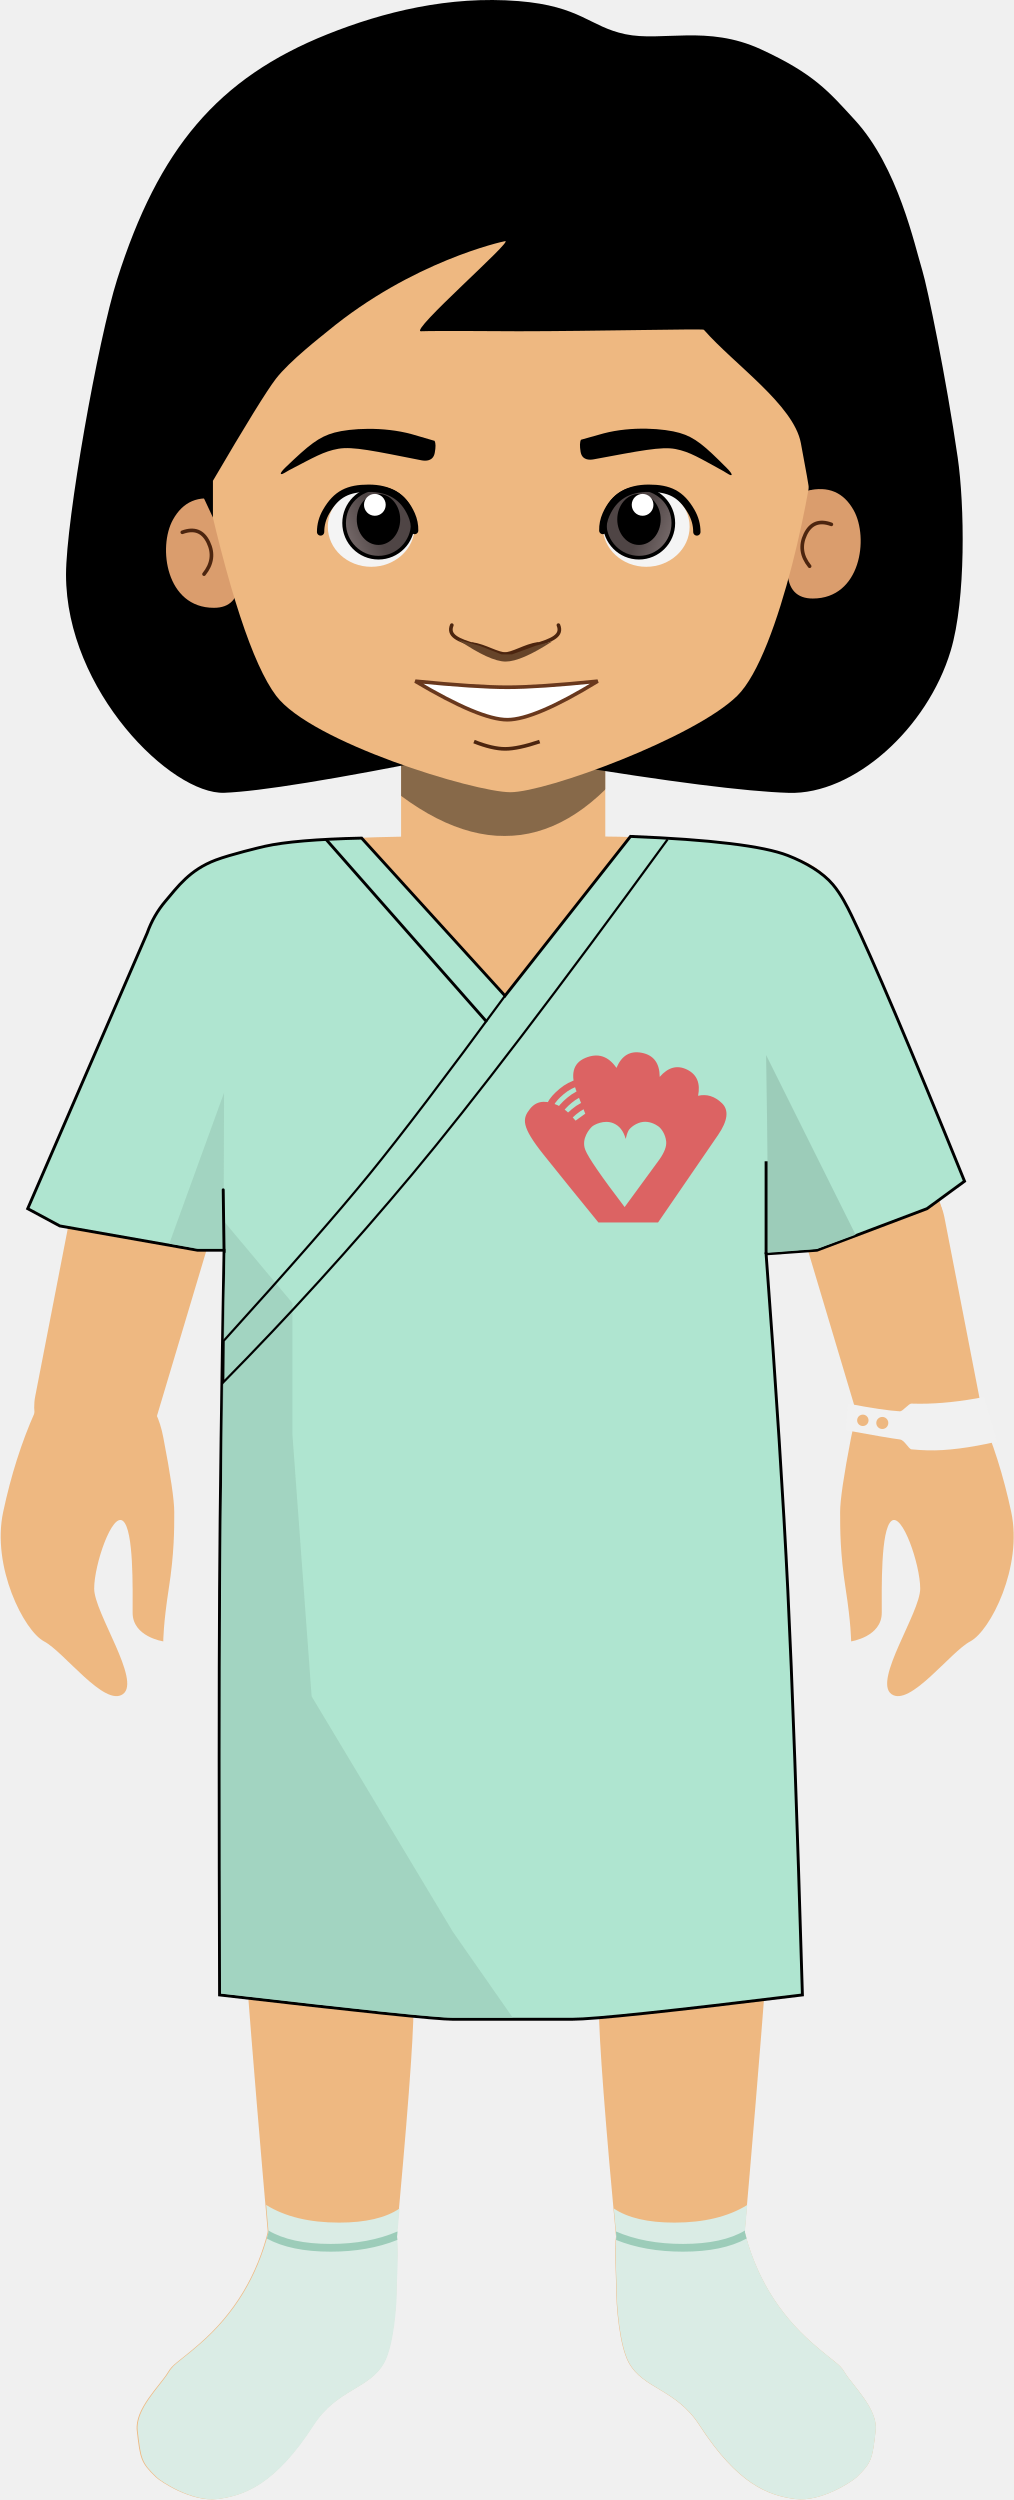
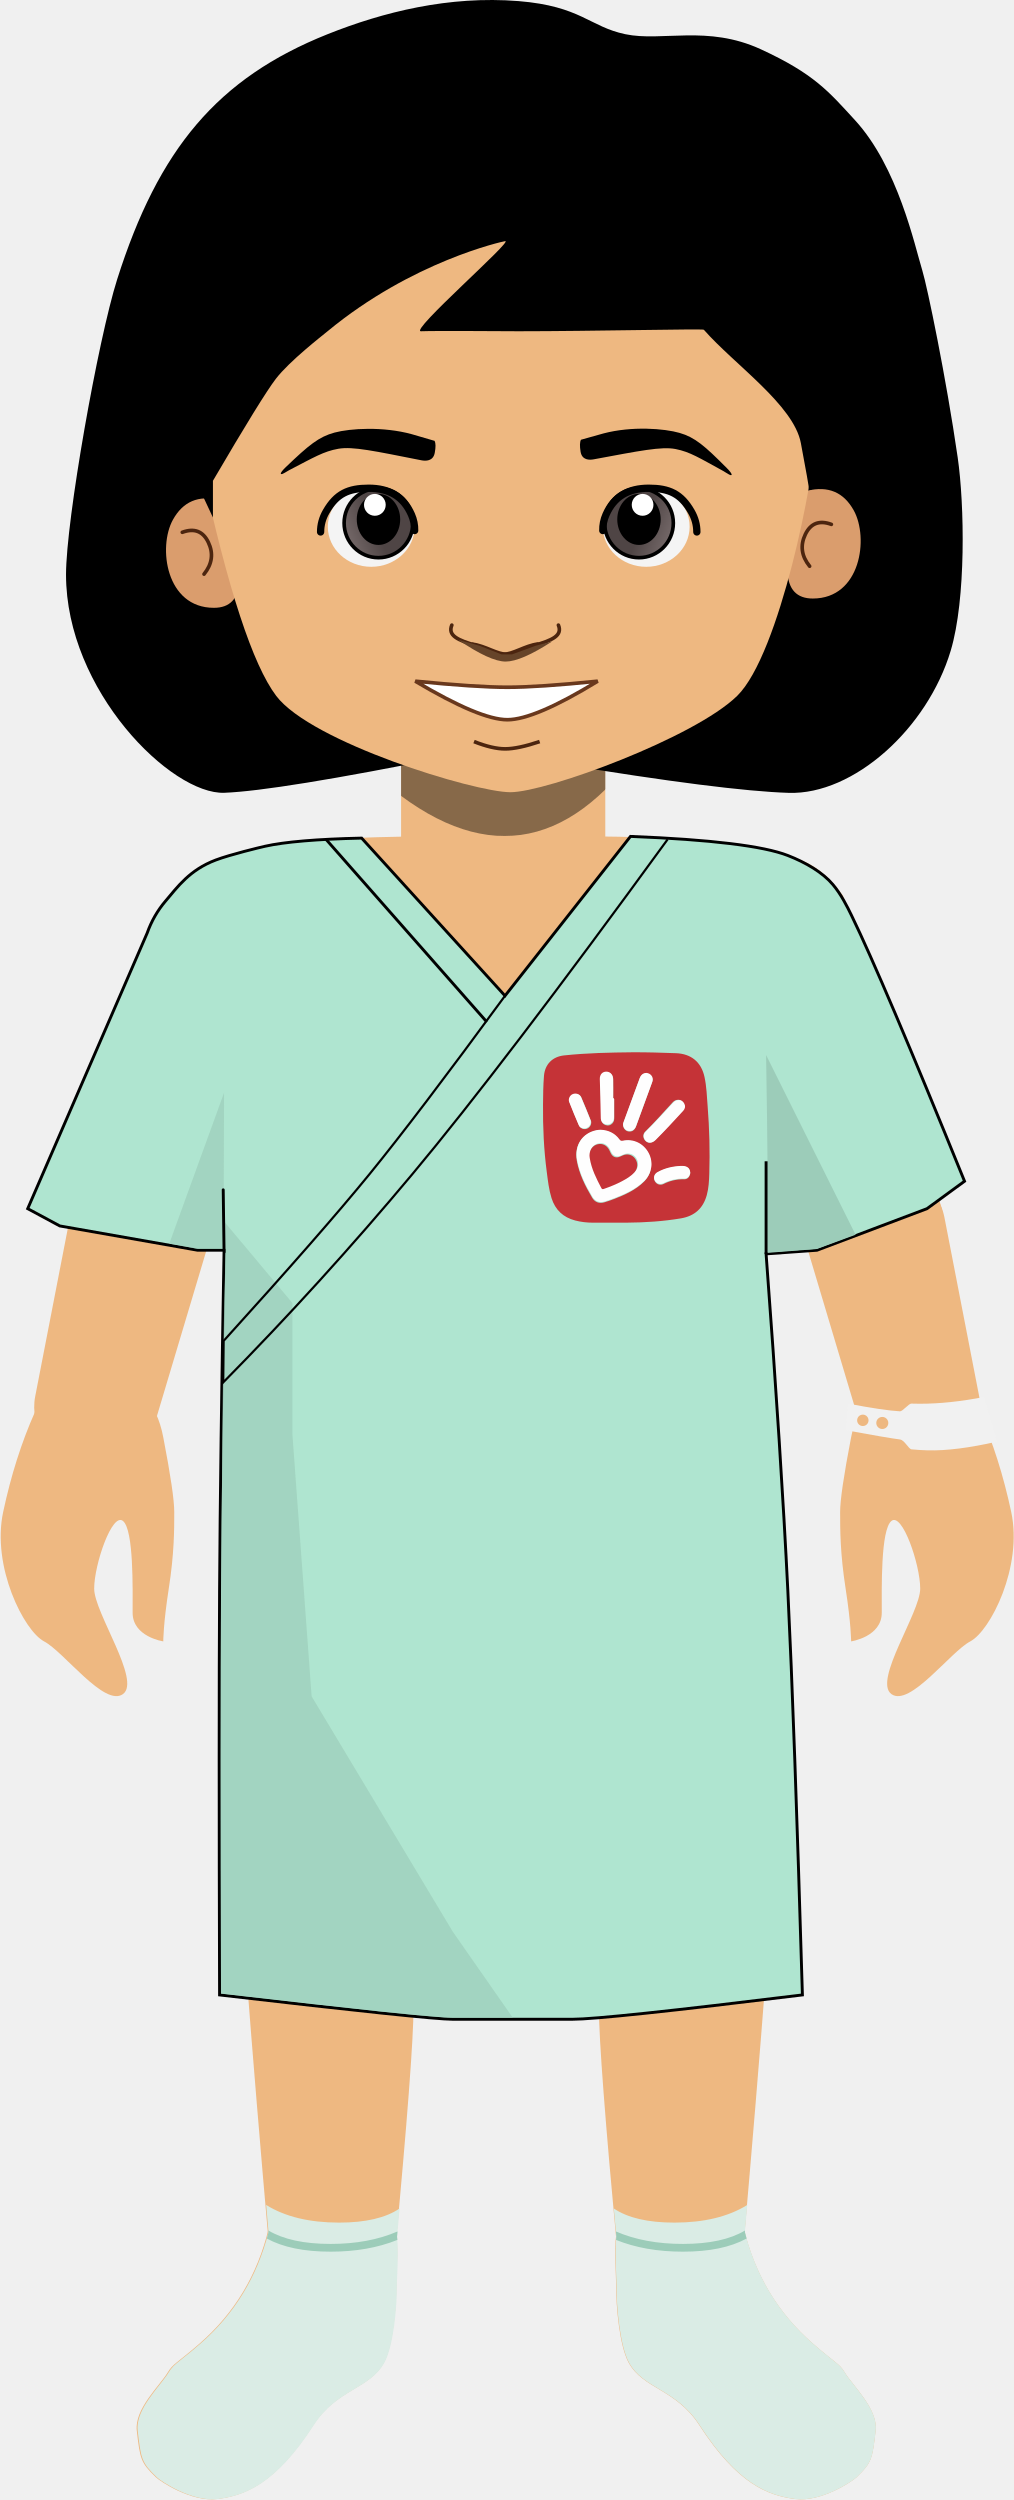
<svg xmlns="http://www.w3.org/2000/svg" xmlns:xlink="http://www.w3.org/1999/xlink" width="785px" height="1936px" viewBox="0 0 785 1936" version="1.1">
  <defs>
    <path d="M0,0 L158.134,0 L158.134,129.839 C130.348,155.295 103.789,168.023 78.458,168.023 C53.127,168.023 26.974,155.295 0,129.839 L0,0 Z" id="path-1" />
    <linearGradient x1="113.327%" y1="89.585%" x2="50%" y2="64.002%" id="linearGradient-3">
      <stop stop-color="#877A7A" offset="0%" />
      <stop stop-color="#4F4545" offset="100%" />
    </linearGradient>
    <path d="M258.598,1.32 L369.627,123.448 L466.799,0 C529.049,2.471 569.665,7.403 588.648,14.797 C602.662,20.256 615.773,28.029 623.574,37.335 C629.986,44.984 634.569,54.218 638.003,61.28 C654.103,94.389 683.262,162.974 725.48,267.034 L696.412,288.277 L611.216,320.477 L571.809,323.29 C579.622,427.589 585.235,514.558 588.648,584.197 C592.061,653.837 595.822,758.16 599.932,897.166 C497.709,909.732 438.303,916.014 421.711,916.014 C396.824,916.014 347.592,916.014 329.122,916.014 C316.808,916.014 256.628,909.732 148.582,897.166 C148.167,757.337 148.167,653.014 148.582,584.197 C148.997,515.381 150.157,427.474 152.061,320.477 L131.656,320.477 L24.832,301.655 L0,288.277 L92.52,74.847 C95.786,65.63 100.529,57.363 106.751,50.048 C116.085,39.075 125.395,25.919 145.654,18.284 C157,14.008 179.881,8.509 183.676,7.657 C199.039,4.209 224.013,2.096 258.598,1.32 Z" id="path-4" />
  </defs>
-   <g id="Teammates_Characters_Child4_BodyFull_Sensory_Taste_Neutral" stroke="none" stroke-width="1" fill="none" fill-rule="evenodd">
+   <g id="Teammates_Atlanta_Characters_Child4_BodyFull_Sensory_Hearing_Neutral" stroke="none" stroke-width="1" fill="none" fill-rule="evenodd">
    <g id="Child_4-Copy-2" transform="translate(-93, 0)">
      <g id="Body" transform="translate(93.53767, 0)">
        <g id="Neck" transform="translate(310.0592, 568.3288)">
          <mask id="mask-2" fill="white">
            <use xlink:href="#path-1" />
          </mask>
          <use id="Rectangle" fill="#EEB881" xlink:href="#path-1" />
          <path d="M-31.062,-33.871 L172.254,-33.871 L175.451,23.859 C145.97,60.676 114.194,79.084 80.124,79.084 C46.055,79.084 9.934,60.676 -28.238,23.859 L-31.062,-33.871 Z" id="Rectangle" fill="#000000" opacity="0.43" style="mix-blend-mode: multiply;" mask="url(#mask-2)" />
        </g>
        <g id="Head" transform="translate(50.59181, 0)">
          <g>
            <path d="M350.445,0.856 C296.6,-3.5 245.453,9.335 202.55,26.482 C117.253,60.574 71.655,115.312 39.601,216.331 C24.862,262.778 0,402.748 0,444.955 C0,534.901 81.614,615.5 122.62,613.934 C149.957,612.889 207.841,603.502 296.272,585.771 L317.499,216.331 L342.824,169.561 L476.514,236.768 L381.855,591.379 C466.979,605.412 526.266,612.951 559.714,613.996 C609.887,615.562 667.035,564.266 685.113,503.853 C697.055,463.943 695.816,390.949 690.508,354.256 C681.589,292.595 666.977,222.107 663.137,209.552 C657.115,189.865 644.291,129.351 610.914,92.997 C590.671,70.948 579.392,57.184 538.023,38.14 C496.654,19.095 461.544,32.468 433.099,26.482 C405.38,20.65 398.665,4.757 350.445,0.856 Z" id="Hair" fill="#000000" />
            <g transform="translate(77.43388, 130.2396)">
              <g id="Ear_L" transform="translate(0, 255.6909)">
                <path d="M41.297,1.273 C25.125,-2.636 13.14,2.458 5.343,16.556 C-6.354,37.703 -0.159,84.763 37.075,84.763 C61.897,84.763 63.305,56.933 41.297,1.273 Z" id="Path-2" fill="#DA9D6D" />
                <path d="M18.363,58.694 C12.032,50.844 10.921,42.626 15.029,34.039 C19.138,25.451 25.86,22.865 35.194,26.28" id="Path-8-Copy" stroke="#4C250F" stroke-width="2.823" stroke-linecap="round" transform="translate(23.89916, 41.75814) scale(-1, 1) translate(-23.89916, -41.75814) " />
              </g>
              <g id="Ear_R" transform="translate(481.1402, 248.4966)">
                <path d="M41.297,1.273 C25.125,-2.636 13.14,2.458 5.343,16.556 C-6.354,37.703 -0.159,84.763 37.075,84.763 C61.897,84.763 63.305,56.933 41.297,1.273 Z" id="Path-2-Copy" fill="#DA9D6D" transform="translate(28.40536, 42.38153) scale(-1, 1) translate(-28.40536, -42.38153) " />
                <path d="M17.274,59.754 C10.943,51.904 9.831,43.686 13.94,35.099 C18.049,26.512 24.77,23.925 34.105,27.34" id="Path-8" stroke="#4C250F" stroke-width="2.823" stroke-linecap="round" />
              </g>
              <g transform="translate(25.64395, 0)" fill="#EEB881" id="Path">
                <path d="M2.231,233.716 C22.426,326.358 41.575,384.664 59.676,408.633 C86.828,444.586 213.148,483.251 241.056,483.251 C268.964,483.251 383.619,441.04 416.67,408.633 C449.721,376.226 476.79,237.539 476.79,209.542 C476.79,181.545 479.893,0 228.654,0 C61.162,0 -14.313,77.905 2.231,233.716 Z" />
              </g>
            </g>
            <path d="M113.77,400.776 L113.77,372.308 C139.175,328.897 155.409,302.585 162.474,293.371 C173.07,279.551 198.411,259.942 202.544,256.524 C268.105,202.304 337.984,187.036 340.054,186.743 C346.962,185.764 265.392,256.91 274.889,256.524 C286.458,256.053 341.961,256.524 350.445,256.524 C406.983,256.524 493.145,254.471 493.914,255.348 C517.543,282.274 563.495,313.64 569.047,343.075 C573.208,365.131 575.32,377.166 575.383,379.179 L577.387,379.179 L605.311,316.022 L491.124,110.764 L177.614,83.926 L89.083,225.126 L77.98,324.235 L113.77,400.776 Z" id="BANGS" fill="#000000" />
          </g>
          <g id="LowerLip" transform="translate(315.944, 574.2861)" stroke="#4C250F" stroke-width="2.823">
            <path d="M0,0 C9.517,3.763 17.559,5.644 24.127,5.644 C30.695,5.644 39.596,3.763 50.829,0" id="Path-4" />
          </g>
          <g id="Expression-Neutral" transform="translate(162.0932, 320.8657)">
            <g id="Mouth_Neutral" transform="translate(108.365, 206.6384)" fill="#FFFFFF" stroke="#69381D" stroke-width="2.822">
              <path d="M0,0 C31.626,3.134 55.394,4.701 71.302,4.701 C87.21,4.701 110.537,3.134 141.283,0 C108.734,19.901 85.407,29.851 71.302,29.851 C57.197,29.851 33.43,19.901 0,0 Z" id="Path-3" />
            </g>
            <g id="Eyes_Neutral" transform="translate(35.04769, 55.97074)">
              <g id="Eye_R" transform="translate(218.5276, 0)">
                <g id="Group-2" transform="translate(0.006069, 0)">
                  <ellipse id="Oval" fill="#F4F4F4" cx="33.62" cy="31.048" rx="33.62" ry="31.048" />
                  <ellipse id="Oval" stroke="#000000" stroke-width="2.827" fill="url(#linearGradient-3)" cx="28.016" cy="28.226" rx="26.603" ry="26.812" />
                  <ellipse id="Oval" fill="#000000" cx="28.016" cy="25.403" rx="16.81" ry="19.758" />
                  <ellipse id="Oval" fill="#FFFFFF" cx="30.818" cy="14.113" rx="8.405" ry="8.468" />
                </g>
                <path d="M0.007,34.011 C-0.085,29.794 0.741,25.695 2.484,21.713 C8.645,7.642 19.74,1.25 35.592,1.25 C51.445,1.25 60.582,5.558 68.499,19.265 C71.395,24.278 72.843,29.564 72.843,35.121" id="Path-17" stroke="#000000" stroke-width="5.654" stroke-linecap="round" />
              </g>
              <g id="Eye_L" transform="translate(36.42127, 31.04843) scale(-1, 1) translate(-36.42127, -31.04843) ">
                <g id="Group-2" transform="translate(0.006069, 0)">
                  <ellipse id="Oval" fill="#F4F4F4" cx="33.62" cy="31.048" rx="33.62" ry="31.048" />
                  <ellipse id="Oval" stroke="#000000" stroke-width="2.827" fill="url(#linearGradient-3)" cx="28.016" cy="28.226" rx="26.603" ry="26.812" />
                  <ellipse id="Oval" fill="#000000" cx="28.016" cy="25.403" rx="16.81" ry="19.758" />
                  <ellipse id="Oval" fill="#FFFFFF" cx="30.818" cy="14.113" rx="8.405" ry="8.468" />
                </g>
                <path d="M0.007,34.011 C-0.085,29.794 0.741,25.695 2.484,21.713 C8.645,7.642 19.74,1.25 35.592,1.25 C51.445,1.25 60.582,5.558 68.499,19.265 C71.395,24.278 72.843,29.564 72.843,35.121" id="Path-17" stroke="#000000" stroke-width="5.654" stroke-linecap="round" />
              </g>
            </g>
            <g id="Eyebrows_Neutral" fill="#000000">
              <g id="Brow-L" transform="translate(62.99841, 28.13426) rotate(-10) translate(-62.99841, -28.13426) translate(2.024912, 11.13426)">
                <path d="M0.234,19.991 C-0.347,21.899 0.155,24.958 1.742,29.167 C4.123,35.481 9.899,34.208 12.916,33.04 C47.278,19.736 63.42,13.084 74.724,13.084 C86.322,13.084 94.531,16.364 115.054,22.78 C117.849,23.653 120.922,25.33 121.797,24.616 C122.672,23.901 119.538,21.54 117.223,19.991 C96.728,6.281 87.951,1.328 75.433,0.224 C62.915,-0.88 37.603,1.963 16.779,11.82 C14.999,12.663 9.484,15.386 0.234,19.991 Z" id="Path-5-Copy-3" transform="translate(60.9735, 17) scale(-1, 1) translate(-60.9735, -17) " />
              </g>
              <g id="Brow-R" transform="translate(295.8972, 28.13426) rotate(11) translate(-295.8972, -28.13426) translate(235.9233, 11.13426)">
                <path d="M0.23,19.991 C-0.342,21.899 0.153,24.958 1.714,29.167 C4.055,35.481 9.737,34.208 12.704,33.04 C46.502,19.736 62.38,13.084 73.499,13.084 C84.906,13.084 92.982,16.364 113.168,22.78 C115.917,23.653 118.94,25.33 119.8,24.616 C120.661,23.901 117.579,21.54 115.301,19.991 C95.142,6.281 86.509,1.328 74.196,0.224 C61.883,-0.88 36.987,1.963 16.504,11.82 C14.753,12.663 9.328,15.386 0.23,19.991 Z" id="Path-5-Copy-3" />
              </g>
            </g>
          </g>
          <g id="Nose" transform="translate(298.0059, 484.0947)">
            <path d="M0.756,0 C-2.474,7.903 4.768,11.622 20.172,15.932 C25.341,17.378 32.627,22.378 40.565,22.577 C47.862,22.76 57.756,15.795 67.239,14.671" id="Path-6" stroke="#4C250F" stroke-width="2.827" stroke-linecap="round" />
            <path d="M17.567,0 C14.33,7.903 21.588,11.622 37.027,15.932 C42.207,17.378 49.51,22.378 57.466,22.577 C64.779,22.76 74.544,15.915 84.049,14.791" id="Path-6-Copy" stroke="#4C250F" stroke-width="2.827" stroke-linecap="round" transform="translate(50.42945, 11.29034) scale(-1, 1) translate(-50.42945, -11.29034) " />
            <path d="M5.603,11.29 C22.148,22.581 34.418,28.226 42.414,28.226 C50.41,28.226 62.42,23.025 78.446,12.624 L65.661,15.98 L47.303,22.697 L39.31,22.697 L22.17,15.98 L5.603,11.29 Z" id="Path-9" fill="#664429" />
          </g>
        </g>
        <g transform="translate(0, 647.361)">
          <g transform="translate(138.2786, 0)" fill="#EEB881" id="Combined-Shape">
-             <path d="M258.846,0 C354.06,0.078 378.363,1.421 402.723,3.551 L404.515,3.708 C408.999,4.107 413.544,4.531 418.59,4.979 C452.57,7.994 474.699,14.76 485.843,20.896 C520.652,40.059 511.75,92.831 492.181,138.93 C472.612,185.029 455.012,185.029 455.012,210.363 L455.012,376.519 C455.012,407.326 458.764,471.466 466.269,568.937 L466.497,571.901 C468.268,594.83 452.53,615.43 429.941,619.748 C351.319,634.777 294.286,642.842 258.844,643.942 L258.846,644.071 L258.567,644.072 C257.314,644.072 256.028,644.062 254.709,644.04 C253.387,644.062 252.101,644.072 250.848,644.072 L250.569,644.071 L250.572,643.942 C215.129,642.842 158.097,634.777 79.474,619.748 C56.886,615.43 41.147,594.83 42.918,571.901 L42.918,571.901 L43.146,568.937 C50.651,471.466 54.403,407.326 54.403,376.519 L54.403,376.519 L54.403,210.363 C54.403,185.029 36.803,185.029 17.234,138.93 C-2.335,92.831 -11.237,40.059 23.572,20.896 C34.716,14.76 56.845,7.994 90.825,4.979 C95.871,4.531 100.416,4.107 104.901,3.708 L106.692,3.551 C131.052,1.421 155.355,0.078 250.562,0.003 L250.569,0 L258.846,0 Z" />
+             <path d="M258.846,0 C354.06,0.078 378.363,1.421 402.723,3.551 L404.515,3.708 C408.999,4.107 413.544,4.531 418.59,4.979 C452.57,7.994 474.699,14.76 485.843,20.896 C520.652,40.059 511.75,92.831 492.181,138.93 C472.612,185.029 455.012,185.029 455.012,210.363 L455.012,376.519 C455.012,407.327 458.764,471.466 466.269,568.938 L466.497,571.902 C468.268,594.831 452.529,615.43 429.941,619.748 C351.318,634.777 294.286,642.842 258.844,643.942 L258.846,644.071 L258.567,644.072 C257.314,644.072 256.028,644.062 254.709,644.04 C253.387,644.062 252.101,644.072 250.848,644.072 L250.569,644.071 L250.572,643.942 C215.129,642.842 158.097,634.777 79.474,619.748 C56.886,615.43 41.147,594.831 42.918,571.902 L43.146,568.938 C50.651,471.466 54.403,407.327 54.403,376.519 L54.403,210.363 C54.403,185.029 36.803,185.029 17.234,138.93 C-2.335,92.831 -11.237,40.059 23.572,20.896 C34.716,14.76 56.845,7.994 90.825,4.979 C95.871,4.531 100.416,4.107 104.901,3.708 L106.692,3.551 C131.052,1.421 155.355,0.078 250.562,0.003 L258.846,0 Z" />
          </g>
          <g id="Leg-R" transform="translate(422.5605, 406.4522)" fill="#EEB881">
-             <path d="M48.194,428.119 C46.19,408.827 41.389,373.597 33.792,322.429 L0.475,93.667 C-2.775,71.349 10.934,50.053 32.596,43.772 L130.129,15.492 C137.177,13.449 143.621,9.719 148.903,4.626 C160.509,-6.563 167.851,2.546 170.928,31.954 C173.119,52.887 187.714,164.701 186.782,195.716 C184.744,263.467 179.1,357.472 169.851,477.732 C169.972,476.15 170.094,474.567 170.215,472.989 C169.951,457.898 161.927,509.821 115.123,509.821 C83.369,509.821 60.401,491.504 46.216,454.87 L46.569,455.77 L46.49,456.12 C46.421,456.428 46.35,456.736 46.279,457.045 C48.185,448.782 49.535,441.033 48.194,428.119 Z" id="Combined-Shape" />
-             <path d="M117.142,406.492 C164.003,406.492 170.035,454.462 170.217,472.965 C165.3,537.183 159.342,608.983 152.344,688.358 C150.493,709.354 134.367,726.28 113.485,729.144 L104.298,730.404 C80.532,733.664 58.623,717.04 55.363,693.274 C55.279,692.658 55.207,692.041 55.15,691.422 C45.51,588.484 40.69,525.022 40.69,501.034 C40.69,475.283 44.841,464.53 47.18,452.911 C62.717,421.965 86.038,406.492 117.142,406.492 Z" id="Combined-Shape" />
+             <path d="M48.194,428.119 C46.19,408.827 41.389,373.597 33.792,322.429 L0.475,93.667 C-2.775,71.349 10.934,50.053 32.596,43.772 L130.138,15.49 C137.184,13.446 143.626,9.718 148.906,4.624 C160.51,-6.562 167.851,2.548 170.928,31.954 C173.119,52.887 187.714,164.701 186.782,195.716 C184.736,263.741 179.055,358.234 169.738,479.194 C169.898,477.118 170.057,475.05 170.215,472.989 C169.951,457.898 161.927,509.821 115.123,509.821 C83.369,509.821 60.401,491.504 46.216,454.87 L46.569,455.77 L46.49,456.12 C46.421,456.428 46.35,456.736 46.279,457.045 C48.185,448.782 49.535,441.033 48.194,428.119 Z" id="Combined-Shape" />
+             <path d="M117.142,406.492 C164.004,406.492 170.035,454.464 170.217,472.966 C165.3,537.184 159.342,608.984 152.344,688.36 C150.492,709.356 134.365,726.281 113.483,729.144 L104.298,730.404 C80.532,733.664 58.623,717.04 55.363,693.274 C55.279,692.658 55.207,692.041 55.15,691.422 C45.51,588.484 40.69,525.022 40.69,501.034 C40.69,475.283 44.841,464.53 47.18,452.911 C62.717,421.965 86.038,406.492 117.142,406.492 Z" id="Combined-Shape" />
            <path d="M49.818,729.408 C51.489,744.169 57.835,774.24 66.38,786.395 C79.98,805.743 105.226,802.245 126.82,828.092 C161.981,870.177 186.652,875.612 207.178,875.785 C227.704,875.956 249.793,856.679 252.609,853.193 C262.773,840.609 262.995,837.893 262.819,815.6 C262.687,798.754 240.915,783.259 233.596,773.867 C228.545,767.387 225.954,767.888 206.226,754.551 C176.613,734.532 155.326,707.243 142.365,672.683 C141.683,670.864 139.071,630.555 83.757,642.193 C57.113,647.798 45.685,671.179 44.966,689.895 C44.562,700.415 49.193,723.894 49.818,729.408 Z" id="Path-9-Copy-2" transform="translate(153.8959, 757.9359) rotate(7) translate(-153.8959, -757.9359) " />
          </g>
          <g id="Leg-L" transform="translate(222.1712, 850.5456) scale(-1, 1) translate(-222.1712, -850.5456) translate(83.97413, 406.4522)" fill="#EEB881">
-             <path d="M48.194,428.119 C46.19,408.827 41.389,373.597 33.792,322.429 L0.475,93.667 C-2.775,71.349 10.934,50.053 32.596,43.772 L130.129,15.492 C137.177,13.449 143.621,9.719 148.903,4.626 C160.509,-6.563 167.851,2.546 170.928,31.954 C173.119,52.887 187.714,164.701 186.782,195.716 C184.744,263.467 179.1,357.472 169.851,477.732 C169.972,476.15 170.094,474.567 170.215,472.989 C169.951,457.898 161.927,509.821 115.123,509.821 C83.369,509.821 60.401,491.504 46.216,454.87 L46.569,455.77 L46.49,456.12 C46.421,456.428 46.35,456.736 46.279,457.045 C48.185,448.782 49.535,441.033 48.194,428.119 Z" id="Combined-Shape" />
-             <path d="M117.142,406.492 C164.003,406.492 170.035,454.462 170.217,472.965 C165.3,537.183 159.342,608.983 152.344,688.358 C150.493,709.354 134.367,726.28 113.485,729.144 L104.298,730.404 C80.532,733.664 58.623,717.04 55.363,693.274 C55.279,692.658 55.207,692.041 55.15,691.422 C45.51,588.484 40.69,525.022 40.69,501.034 C40.69,475.283 44.841,464.53 47.18,452.911 C62.717,421.965 86.038,406.492 117.142,406.492 Z" id="Combined-Shape" />
+             <path d="M48.194,428.119 C46.19,408.827 41.389,373.597 33.792,322.429 L0.475,93.667 C-2.775,71.349 10.934,50.053 32.596,43.772 L130.138,15.49 C137.184,13.446 143.626,9.718 148.906,4.624 C160.51,-6.562 167.851,2.548 170.928,31.954 C173.119,52.887 187.714,164.701 186.782,195.716 C184.736,263.741 179.055,358.234 169.738,479.194 C169.898,477.118 170.057,475.05 170.215,472.989 C169.951,457.898 161.927,509.821 115.123,509.821 C83.369,509.821 60.401,491.504 46.216,454.87 L46.569,455.77 L46.49,456.12 C46.421,456.428 46.35,456.736 46.279,457.045 C48.185,448.782 49.535,441.033 48.194,428.119 Z" id="Combined-Shape" />
+             <path d="M117.142,406.492 C164.004,406.492 170.035,454.464 170.217,472.966 C165.3,537.184 159.342,608.984 152.344,688.36 C150.492,709.356 134.365,726.281 113.483,729.144 L104.298,730.404 C80.532,733.664 58.623,717.04 55.363,693.274 C55.279,692.658 55.207,692.041 55.15,691.422 C45.51,588.484 40.69,525.022 40.69,501.034 C40.69,475.283 44.841,464.53 47.18,452.911 C62.717,421.965 86.038,406.492 117.142,406.492 Z" id="Combined-Shape" />
            <path d="M49.818,729.408 C51.489,744.169 57.835,774.24 66.38,786.395 C79.98,805.743 105.226,802.245 126.82,828.092 C161.981,870.177 186.652,875.612 207.178,875.785 C227.704,875.956 249.793,856.679 252.609,853.193 C262.773,840.609 262.995,837.893 262.819,815.6 C262.687,798.754 240.915,783.259 233.596,773.867 C228.545,767.387 225.954,767.888 206.226,754.551 C176.613,734.532 155.326,707.243 142.365,672.683 C141.683,670.864 139.071,630.555 83.757,642.193 C57.113,647.798 45.685,671.179 44.966,689.895 C44.562,700.415 49.193,723.894 49.818,729.408 Z" id="Path-9-Copy-2" transform="translate(153.8959, 757.9359) rotate(7) translate(-153.8959, -757.9359) " />
          </g>
          <g id="Sock_Green" transform="translate(105.9522, 1060.17)">
            <g id="Sock-L" transform="translate(101.4951, 113.9895) scale(-1, 1) translate(-101.4951, -113.9895) ">
-               <path d="M101.525,21.06 C110.409,55.676 127.96,84.411 154.177,107.268 C156.592,109.373 158.729,111.192 160.631,112.78 L161.333,113.365 C168.359,119.204 172.026,121.794 174.619,124.253 L174.871,124.494 C174.912,124.534 174.954,124.575 174.994,124.615 L175.282,124.902 C176.65,126.292 177.74,127.727 178.963,129.77 C185.077,139.981 204.779,158.011 202.859,174.743 C200.319,196.886 199.769,199.555 188.158,210.804 C184.942,213.92 160.693,230.357 140.362,227.687 C120.031,225.014 96.23,216.615 66.491,170.569 C48.226,142.289 22.768,142.685 11.638,121.828 C4.646,108.725 2.015,78.112 2.155,63.26 C2.189,59.598 1.446,47.956 1.42,37.477 L1.42,36.397 C1.431,31.919 1.585,27.716 2.001,24.519 C1.307,17.019 0.64,9.743 1.52418178e-05,2.692 C10.749,10.003 26.393,13.658 46.93,13.658 C69.853,13.658 88.662,9.106 103.36,3.96627176e-13 C102.756,6.958 102.145,13.978 101.525,21.06 Z" id="Combined-Shape" fill="#DAECE5" />
-               <path d="M101.525,21.06 C101.948,22.711 102.392,24.348 102.855,25.972 C90.445,32.792 73.982,36.164 53.484,36.164 C34.053,36.164 16.799,33.133 1.739,27.055 C1.812,26.156 1.898,25.307 2.001,24.519 C1.876,23.173 1.753,21.834 1.63,20.503 C16.48,26.938 33.757,30.164 53.484,30.164 C74.031,30.164 90.075,26.665 101.64,19.755 C101.601,20.189 101.563,20.625 101.525,21.06 Z" id="Combined-Shape" fill="#9CCCB9" fill-rule="nonzero" />
+               <path d="M101.525,21.06 C110.409,55.676 127.96,84.411 154.177,107.268 C156.592,109.373 158.729,111.192 160.631,112.78 L161.333,113.365 C168.359,119.204 172.026,121.794 174.619,124.253 L174.871,124.494 C174.912,124.534 174.954,124.575 174.994,124.615 L175.282,124.902 C176.65,126.292 177.74,127.727 178.963,129.77 C185.077,139.981 204.779,158.011 202.859,174.743 C200.319,196.886 199.769,199.555 188.158,210.804 C184.942,213.92 160.693,230.357 140.362,227.687 C120.031,225.014 96.23,216.615 66.491,170.569 C48.226,142.289 22.768,142.685 11.638,121.828 C4.646,108.725 2.015,78.112 2.155,63.26 C2.189,59.598 1.446,47.956 1.42,37.477 L1.42,36.397 C1.431,31.919 1.585,27.716 2.001,24.519 C1.307,17.019 0.64,9.743 1.52418178e-05,2.692 C10.749,10.003 26.393,13.658 46.93,13.658 C69.853,13.658 88.662,9.106 103.36,3.96627176e-13 C102.756,6.959 102.145,13.979 101.525,21.06 Z" id="Combined-Shape" fill="#DAECE5" />
+               <path d="M101.525,21.06 C101.948,22.711 102.392,24.349 102.855,25.973 C90.445,32.792 73.982,36.164 53.484,36.164 C34.053,36.164 16.799,33.133 1.739,27.055 C1.812,26.156 1.898,25.307 2.001,24.519 C1.876,23.173 1.753,21.834 1.63,20.503 C16.48,26.938 33.757,30.164 53.484,30.164 C74.031,30.164 90.075,26.665 101.64,19.755 C101.601,20.189 101.563,20.625 101.525,21.06 Z" id="Combined-Shape" fill="#9CCCB9" fill-rule="nonzero" />
            </g>
            <g id="Sock-R" transform="translate(368.8288, -0)">
-               <path d="M101.525,21.06 C110.409,55.676 127.96,84.411 154.177,107.268 C156.592,109.373 158.729,111.192 160.631,112.78 L161.333,113.365 C168.359,119.204 172.026,121.794 174.619,124.253 L174.871,124.494 C174.912,124.534 174.954,124.575 174.994,124.615 L175.282,124.902 C176.65,126.292 177.74,127.727 178.963,129.77 C185.077,139.981 204.779,158.011 202.859,174.743 C200.319,196.886 199.769,199.555 188.158,210.804 C184.942,213.92 160.693,230.357 140.362,227.687 C120.031,225.014 96.23,216.615 66.491,170.569 C48.226,142.289 22.768,142.685 11.638,121.828 C4.646,108.725 2.015,78.112 2.155,63.26 C2.189,59.598 1.446,47.956 1.42,37.477 L1.42,36.397 C1.431,31.919 1.585,27.716 2.001,24.519 C1.307,17.019 0.64,9.743 1.52418162e-05,2.692 C10.749,10.003 26.393,13.658 46.93,13.658 C69.853,13.658 88.662,9.106 103.36,3.96627176e-13 C102.756,6.958 102.145,13.978 101.525,21.06 Z" id="Combined-Shape" fill="#DAECE5" />
-               <path d="M101.525,21.06 C101.948,22.711 102.392,24.348 102.855,25.972 C90.445,32.792 73.982,36.164 53.484,36.164 C34.053,36.164 16.799,33.133 1.739,27.055 C1.812,26.156 1.898,25.307 2.001,24.519 C1.876,23.173 1.753,21.834 1.63,20.503 C16.48,26.938 33.757,30.164 53.484,30.164 C74.031,30.164 90.075,26.665 101.64,19.755 C101.601,20.189 101.563,20.625 101.525,21.06 Z" id="Combined-Shape" fill="#9CCCB9" fill-rule="nonzero" />
+               <path d="M101.525,21.06 C110.409,55.676 127.96,84.411 154.177,107.268 C156.592,109.373 158.729,111.192 160.631,112.78 L161.333,113.365 C168.359,119.204 172.026,121.794 174.619,124.253 L174.871,124.494 C174.912,124.534 174.954,124.575 174.994,124.615 L175.282,124.902 C176.65,126.292 177.74,127.727 178.963,129.77 C185.077,139.981 204.779,158.011 202.859,174.743 C200.319,196.886 199.769,199.555 188.158,210.804 C184.942,213.92 160.693,230.357 140.362,227.687 C120.031,225.014 96.23,216.615 66.491,170.569 C48.226,142.289 22.768,142.685 11.638,121.828 C4.646,108.725 2.015,78.112 2.155,63.26 C2.189,59.598 1.446,47.956 1.42,37.477 L1.42,36.397 C1.431,31.919 1.585,27.716 2.001,24.519 C1.307,17.019 0.64,9.743 1.52418162e-05,2.692 C10.749,10.003 26.393,13.658 46.93,13.658 C69.853,13.658 88.662,9.106 103.36,3.96627176e-13 C102.756,6.959 102.145,13.979 101.525,21.06 Z" id="Combined-Shape" fill="#DAECE5" />
+               <path d="M101.525,21.06 C101.948,22.711 102.392,24.349 102.855,25.973 C90.445,32.792 73.982,36.164 53.484,36.164 C34.053,36.164 16.799,33.133 1.739,27.055 C1.812,26.156 1.898,25.307 2.001,24.519 C1.876,23.173 1.753,21.834 1.63,20.503 C16.48,26.938 33.757,30.164 53.484,30.164 C74.031,30.164 90.075,26.665 101.64,19.755 C101.601,20.189 101.563,20.625 101.525,21.06 Z" id="Combined-Shape" fill="#9CCCB9" fill-rule="nonzero" />
            </g>
          </g>
          <g id="Arm_L" transform="translate(533.1904, 4.62284)">
-             <path d="M64.008,49.974 C75.544,21.62 80.046,0.615 128.354,11.707 C140.603,14.52 150.515,24.858 158.09,42.722 C160.504,48.414 161.723,54.54 161.673,60.722 L159.709,303.579 C159.508,328.526 139.121,348.586 114.174,348.384 C112.306,348.369 110.44,348.238 108.589,347.992 L90.565,345.597 C67.849,342.578 50.993,323.029 51.349,300.116 L53.723,147.715 L53.723,147.715 C52.889,101.457 56.317,68.877 64.008,49.974 Z" id="Rectangle" fill="#EEB881" transform="translate(106.2318, 181.7103) rotate(-18) translate(-106.2318, -181.7103) " />
+             <path d="M64.008,49.974 C75.544,21.62 80.046,0.615 128.354,11.707 C142.679,14.997 153.807,28.578 161.74,52.453 L161.74,52.453 L159.709,303.579 C159.508,328.526 139.121,348.586 114.174,348.384 C112.306,348.369 110.44,348.238 108.589,347.992 L90.565,345.597 C67.849,342.578 50.993,323.029 51.349,300.116 L53.723,147.715 L53.723,147.715 C52.889,101.457 56.317,68.877 64.008,49.974 Z" id="Rectangle" fill="#EEB881" transform="translate(106.2318, 181.7103) rotate(-18) translate(-106.2318, -181.7103) " />
            <path d="M147.668,255.819 L166.108,255.009 C191.032,253.914 212.124,273.231 213.22,298.154 C213.26,299.081 213.273,300.009 213.256,300.936 L210.762,441.883 C210.33,466.324 190.166,485.786 165.726,485.354 C165.331,485.347 164.937,485.335 164.543,485.317 L158.923,485.067 C136.182,484.056 117.747,466.282 115.906,443.594 L104.627,304.601 C102.61,279.735 121.132,257.942 145.998,255.924 C146.554,255.879 147.111,255.844 147.668,255.819 Z" id="Rectangle-Copy-3" fill="#EEB881" transform="translate(157.4711, 370.1183) rotate(-12) translate(-157.4711, -370.1183) " />
            <path d="M125.378,461.043 C119.703,490.404 116.865,509.688 116.865,518.894 C116.865,532.703 116.865,550.928 121.122,578.256 C125.378,605.585 125.378,619.1 125.378,619.1 C125.378,619.1 149.112,615.595 149.112,596.926 C149.112,578.256 148.179,532.851 156.562,525.873 C164.945,518.894 178.879,559.587 178.879,578.256 C178.879,596.926 142.321,649.483 156.562,659.894 C170.803,670.305 202.181,627.235 217.682,619.1 C233.182,610.965 258.422,561.356 249.359,518.894 C243.317,490.586 235.16,464.89 224.888,441.805 C215.134,419.35 197.428,409.966 171.768,413.653 C146.109,417.34 130.645,433.137 125.378,461.043 Z" id="Path-7" fill="#EEB881" />
            <g id="HospitalBracelet" transform="translate(121.1974, 429.8491)" fill="#F1F1F1">
-               <path d="M107.096,0 L117.228,34.555 C95.748,39.428 77.875,41.685 63.607,41.325 C59.911,41.232 55.72,40.974 51.034,40.552 C48.637,40.336 45.628,33.363 42.005,32.895 C35.495,32.056 21.748,29.709 0.762,25.855 L0,25.715 L1.732,5.123 C20.251,8.649 33.675,10.639 42.005,11.091 C44.08,11.203 48.823,5.063 50.797,5.123 C53.099,5.194 55.332,5.229 57.497,5.229 C72.689,5.229 89.223,3.486 107.096,0 Z M28.327,15.44 C25.755,15.44 23.67,17.532 23.67,20.113 C23.67,22.694 25.755,24.787 28.327,24.787 C30.9,24.787 32.985,22.694 32.985,20.113 C32.985,17.532 30.9,15.44 28.327,15.44 Z M13.248,13.653 C10.809,13.653 8.832,15.631 8.832,18.071 C8.832,20.51 10.809,22.488 13.248,22.488 C15.687,22.488 17.664,20.51 17.664,18.071 C17.664,15.631 15.687,13.653 13.248,13.653 Z" id="Combined-Shape" />
+               <path d="M107.096,0 L117.228,34.555 C95.748,39.428 77.875,41.685 63.607,41.325 C59.911,41.232 55.72,40.974 51.034,40.552 C48.637,40.336 45.628,33.363 42.005,32.895 C35.417,32.046 21.415,29.652 0,25.715 L1.732,5.123 C20.251,8.649 33.675,10.639 42.005,11.091 C44.08,11.203 48.823,5.063 50.797,5.123 C53.099,5.194 55.332,5.229 57.497,5.229 C72.689,5.229 89.223,3.486 107.096,0 Z M28.327,15.44 C25.755,15.44 23.67,17.532 23.67,20.113 C23.67,22.694 25.755,24.787 28.327,24.787 C30.9,24.787 32.985,22.694 32.985,20.113 C32.985,17.532 30.9,15.44 28.327,15.44 Z M13.248,13.653 C10.809,13.653 8.832,15.631 8.832,18.071 C8.832,20.51 10.809,22.488 13.248,22.488 C15.687,22.488 17.664,20.51 17.664,18.071 C17.664,15.631 15.687,13.653 13.248,13.653 Z" id="Combined-Shape" />
            </g>
          </g>
          <g id="Arm_L-Copy" transform="translate(125.636, 335.3764) scale(-1, 1) translate(-125.636, -335.3764) translate(0, 4.62284)" fill="#EEB881">
-             <path d="M64.008,49.974 C75.544,21.62 80.046,0.615 128.354,11.707 C140.603,14.52 150.515,24.858 158.09,42.722 C160.504,48.414 161.723,54.54 161.673,60.722 L159.709,303.579 C159.508,328.526 139.121,348.586 114.174,348.384 C112.306,348.369 110.44,348.238 108.589,347.992 L90.565,345.597 C67.849,342.578 50.993,323.029 51.349,300.116 L53.723,147.715 L53.723,147.715 C52.889,101.457 56.317,68.877 64.008,49.974 Z" id="Rectangle" transform="translate(106.2318, 181.7103) rotate(-18) translate(-106.2318, -181.7103) " />
+             <path d="M64.008,49.974 C75.544,21.62 80.046,0.615 128.354,11.707 C142.679,14.997 153.807,28.578 161.74,52.453 L161.74,52.453 L159.709,303.579 C159.508,328.526 139.121,348.586 114.174,348.384 C112.306,348.369 110.44,348.238 108.589,347.992 L90.565,345.597 C67.849,342.578 50.993,323.029 51.349,300.116 L53.723,147.715 L53.723,147.715 C52.889,101.457 56.317,68.877 64.008,49.974 Z" id="Rectangle" transform="translate(106.2318, 181.7103) rotate(-18) translate(-106.2318, -181.7103) " />
            <path d="M147.668,255.819 L166.108,255.009 C191.032,253.914 212.124,273.231 213.22,298.154 C213.26,299.081 213.273,300.009 213.256,300.936 L210.762,441.883 C210.33,466.324 190.166,485.786 165.726,485.354 C165.331,485.347 164.937,485.335 164.543,485.317 L158.923,485.067 C136.182,484.056 117.747,466.282 115.906,443.594 L104.627,304.601 C102.61,279.735 121.132,257.942 145.998,255.924 C146.554,255.879 147.111,255.844 147.668,255.819 Z" id="Rectangle-Copy-3" transform="translate(157.4711, 370.1183) rotate(-12) translate(-157.4711, -370.1183) " />
            <path d="M125.378,461.043 C119.703,490.404 116.865,509.688 116.865,518.894 C116.865,532.703 116.865,550.928 121.122,578.256 C125.378,605.585 125.378,619.1 125.378,619.1 C125.378,619.1 149.112,615.595 149.112,596.926 C149.112,578.256 148.179,532.851 156.562,525.873 C164.945,518.894 178.879,559.587 178.879,578.256 C178.879,596.926 142.321,649.483 156.562,659.894 C170.803,670.305 202.181,627.235 217.682,619.1 C233.182,610.965 258.422,561.356 249.359,518.894 C243.317,490.586 235.16,464.89 224.888,441.805 C215.134,419.35 197.428,409.966 171.768,413.653 C146.109,417.34 130.645,433.137 125.378,461.043 Z" id="Path-7" />
          </g>
        </g>
      </g>
      <g id="Gown_Green" transform="translate(114.4538, 647.7091)">
        <mask id="mask-5" fill="white">
          <use xlink:href="#path-4" />
        </mask>
        <use id="Path-5" stroke="#000000" stroke-width="2.258" fill="#AFE5D0" xlink:href="#path-4" />
-         <path d="M64.075,905.014 L71.729,916.014 L63.253,916.014 L64.075,905.014 Z M152.061,198.51 L151.732,297.794 L205.001,361.387 L205.001,463.304 L219.867,665.927 L329.122,848.098 L375.711,914.908 L325.585,914.746 L301.957,912.903 L274.936,910.204 L149.676,896.095 C149.603,830.547 149.564,774.589 149.559,728.219 L149.559,710.93 C149.564,667.009 149.603,632.676 149.676,607.933 C149.818,560.229 150.391,517.091 150.609,482.319 C150.794,452.681 151.089,426.52 151.403,404.77 C151.845,374.099 152.471,345.618 153.281,319.328 L153.281,319.328 L131.082,319.328 L109.657,315.31 L152.061,198.51 Z" id="Combined-Shape" fill="#9CCCB9" opacity="0.677" mask="url(#mask-5)" />
+         <path d="M64.075,905.014 L71.729,916.014 L63.253,916.014 L64.075,905.014 Z M152.061,198.51 L151.732,297.794 L205.001,361.387 L205.001,463.304 L219.867,665.927 L329.122,848.098 L375.711,914.908 L325.585,914.746 L301.957,912.903 L274.936,910.204 L149.676,896.095 C149.603,830.547 149.564,774.589 149.559,728.219 L149.559,710.93 C149.564,667.009 149.603,632.676 149.676,607.933 C149.818,560.229 150.391,517.091 150.609,482.319 C150.794,452.681 151.089,426.52 151.403,404.77 C151.845,374.099 152.471,345.618 153.281,319.328 L131.082,319.328 L109.657,315.31 L152.061,198.51 Z" id="Combined-Shape" fill="#9CCCB9" opacity="0.677" mask="url(#mask-5)" />
        <path d="M572.88,322.518 C573.007,292.677 573.007,268.72 572.88,250.647 C572.754,232.575 572.397,205.459 571.809,169.3 L641.113,308.463 L611.129,319.513 L572.88,322.518 Z" id="Path-64" fill="#9CCCB9" mask="url(#mask-5)" />
        <g id="Group-5" mask="url(#mask-5)" stroke="#000000">
          <g transform="translate(151.4027, 2.260567)">
            <path d="M344.179,0 C259.144,116.886 193.268,203.278 146.553,259.177 C99.838,315.077 50.987,368.871 0,420.561 L0.329,388.398 C51.133,332.367 88.814,289.293 113.372,259.177 C137.93,229.062 172.88,183.065 218.224,121.187" id="Path-62" stroke-width="1.693" />
            <line x1="204.096" y1="141.411" x2="79.571" y2="1.25598322e-13" id="Path-63" stroke-width="2.258" />
          </g>
        </g>
        <g id="Group-16" mask="url(#mask-5)" stroke="#000000" stroke-width="2.258">
          <g transform="translate(143.5978, 251.5874)">
            <line x1="428.211" y1="71.702" x2="428.211" y2="0" id="Path-60" />
            <line x1="8.463" y1="70.324" x2="7.805" y2="22.09" id="Path-61" stroke-linecap="round" />
          </g>
        </g>
-         <g id="Group" mask="url(#mask-5)">
-           <g transform="translate(385.0401, 167.1672)">
-             <path d="M70.895,12.103 C74.921,2.497 81.496,-1.39 90.62,0.439 C99.744,2.269 104.332,8.479 104.384,19.069 C110.904,11.557 117.972,9.679 125.587,13.436 C133.202,17.192 136.038,23.947 134.095,33.7 C140.795,32.129 146.942,34.029 152.537,39.4 C158.132,44.771 157.141,52.995 149.561,64.07 L149.561,64.07 L103.084,131.825 L56.931,131.825 C40.533,111.726 26.426,94.28 14.61,79.488 C-3.112,57.3 -2.089,51.383 4.006,43.753 C10.1,36.124 18.436,37.946 25.23,40.982 C29.759,43.006 34.42,46.997 39.212,52.955 L39.212,52.955 L46.734,47.556 L40.331,31.343 C34.884,17.497 37.019,8.52 46.734,4.412 C56.449,0.304 64.503,2.867 70.895,12.103 Z M91.431,53.93 C86.478,54.508 81.483,58.222 80.184,60.721 C79.317,62.388 78.602,64.526 78.037,67.135 C76.333,60.892 73.113,56.818 68.376,54.913 C61.271,52.055 53.518,56.077 51.851,57.671 C50.185,59.266 43.366,66.842 46.775,75.631 C49.049,81.49 59.197,96.24 77.219,119.879 L104.279,82.87 C108.116,77.376 109.819,72.739 109.388,68.958 C108.742,63.288 105.657,59.01 103.23,57.289 C100.802,55.568 96.385,53.353 91.431,53.93 Z" id="Combined-Shape" stroke="none" fill="#DC6363" fill-rule="evenodd" />
-             <path d="M19.89,40.067 C21.466,37.05 24.314,33.819 28.434,30.373 C32.553,26.927 36.811,24.671 41.207,23.603" id="Path-18" stroke="#DC6363" stroke-width="5.22" fill="none" />
-             <path d="M25.912,46.893 C27.488,43.877 30.336,40.645 34.456,37.2 C38.575,33.754 42.833,31.497 47.229,30.43" id="Path-18-Copy" stroke="#DC6363" stroke-width="5.22" fill="none" />
-             <path d="M29.526,55.728 C31.102,52.711 33.949,49.48 38.069,46.034 C42.189,42.589 46.446,40.332 50.842,39.264" id="Path-18-Copy-2" stroke="#DC6363" stroke-width="5.22" fill="none" />
+         <g id="Teammates_Logo_7" mask="url(#mask-5)">
+           <g transform="translate(399.0401, 167.1672)" id="PhoenixChildren's">
+             <g transform="translate(0, -0)">
+               <path d="M69.739,0.002 C80.794,-0.031 91.837,0.309 102.88,0.713 C114.729,1.146 122.563,7.538 125.079,19.154 C126.701,26.64 126.906,34.293 127.507,41.888 C128.881,59.278 129.318,76.709 128.771,94.149 C128.599,99.667 128.326,105.184 126.843,110.58 C124.004,120.908 117.376,126.83 106.812,128.621 C92.98,130.964 79.038,131.834 65.042,131.956 C56.226,132.036 47.409,131.986 38.588,131.969 C33.955,131.956 29.377,131.435 24.891,130.257 C15.633,127.822 9.492,122.094 6.61,112.914 C4.544,106.332 3.821,99.499 2.926,92.711 C0.654,75.397 -0.14,57.991 0.02,40.543 C0.087,33.124 0.163,25.702 0.755,18.3 C1.473,9.275 7.366,3.392 16.313,2.437 C34.073,0.536 51.899,0.204 69.739,0.002 Z M44.229,60.375 C43.318,60.468 42.188,60.485 41.1,60.712 C30.154,63.012 24.092,72.458 26.159,83.892 C28.045,94.322 32.695,103.607 38.042,112.594 C40.168,116.169 43.587,117.426 47.581,116.198 C50.249,115.378 52.903,114.483 55.503,113.461 C63.728,110.227 71.73,106.614 78.16,100.251 C84.041,94.435 85.461,85.751 81.596,78.45 C77.627,70.956 69.684,67.125 61.548,68.904 C60.3,69.177 59.7,68.849 58.99,67.886 C55.386,63.012 50.48,60.59 44.234,60.375 L44.229,60.375 Z M62.056,55.821 C61.922,58.559 63.669,60.834 66.034,61.313 C68.646,61.843 70.94,60.439 71.998,57.541 C76.157,46.136 80.29,34.722 84.423,23.309 C85.301,20.891 84.398,18.418 82.226,17.16 C79.4,15.525 76.161,16.803 74.876,20.277 C70.65,31.732 66.508,43.217 62.342,54.694 C62.178,55.148 62.102,55.636 62.056,55.825 L62.056,55.821 Z M104.934,36.762 C102.708,36.775 101.435,37.679 100.305,38.903 C93.299,46.498 86.486,54.273 79.106,61.524 C77.43,63.168 77.278,65.523 78.459,67.516 C80.294,70.612 83.886,70.919 86.788,68.013 C90.539,64.261 94.164,60.375 97.789,56.498 C101.317,52.722 104.808,48.911 108.248,45.059 C109.676,43.461 109.979,41.535 109,39.592 C108.084,37.767 106.522,36.812 104.934,36.762 Z M55.188,36.203 C54.945,36.203 54.697,36.203 54.453,36.203 C54.453,31.173 54.516,26.139 54.432,21.109 C54.373,17.703 52.126,15.436 49.165,15.533 C46.262,15.625 44.339,17.863 44.402,21.261 C44.486,25.941 44.691,30.622 44.801,35.303 C44.931,40.753 45.002,46.207 45.137,51.658 C45.195,54.034 46.43,55.724 48.531,56.427 C50.614,57.12 52.382,56.553 53.844,54.972 C55.02,53.697 55.192,52.103 55.192,50.467 C55.192,45.715 55.192,40.959 55.192,36.207 L55.188,36.203 Z M106.933,88.3 C100.498,88.581 94.353,89.99 88.704,93.199 C86.2,94.62 85.352,97.467 86.633,99.86 C87.935,102.291 90.745,103.309 93.282,102.022 C98.314,99.465 103.594,98.233 109.239,98.363 C111.562,98.418 113.116,97.055 113.831,94.776 C114.393,92.968 113.705,90.688 112.155,89.511 C110.613,88.337 108.782,88.27 106.938,88.304 L106.933,88.3 Z M37.353,54.273 C37.32,54.029 37.349,53.58 37.194,53.205 C34.736,47.128 32.355,41.018 29.738,35.013 C28.705,32.641 25.596,31.825 23.236,32.889 C21.127,33.839 19.758,36.611 20.648,38.903 C22.996,44.95 25.458,50.951 28.028,56.906 C28.919,58.971 31.41,59.883 33.522,59.345 C35.778,58.769 37.366,56.742 37.353,54.273 L37.353,54.273 Z" id="Shape" fill="#C53337" fill-rule="nonzero" />
+               <path d="M44.476,60 C50.722,60.218 55.628,62.624 59.232,67.473 C59.946,68.432 60.547,68.758 61.79,68.486 C69.926,66.716 77.869,70.528 81.838,77.985 C85.703,85.249 84.283,93.89 78.403,99.677 C71.972,106.004 63.97,109.599 55.746,112.821 C53.15,113.837 50.495,114.729 47.824,115.545 C43.834,116.767 40.41,115.515 38.285,111.959 C32.938,103.016 28.288,93.777 26.402,83.4 C24.331,72.022 30.397,62.624 41.343,60.335 C42.431,60.109 43.561,60.092 44.472,60 L44.476,60 Z M36.357,79.391 C36.374,79.554 36.424,80.32 36.542,81.069 C37.865,89.459 41.713,96.865 45.665,104.23 C46.228,105.28 46.98,104.996 47.799,104.719 C52.486,103.113 57.098,101.309 61.496,99.02 C65.213,97.083 68.88,95.024 71.674,91.806 C74.198,88.898 74.269,84.684 71.959,81.596 C69.758,78.654 66.121,77.646 62.622,79.027 C61.778,79.362 60.963,79.755 60.123,80.102 C57.136,81.341 54.561,80.45 53.049,77.633 C52.558,76.717 52.188,75.734 51.684,74.826 C49.714,71.269 46.245,69.691 42.569,70.654 C38.802,71.637 36.378,74.813 36.357,79.395 L36.357,79.391 Z" id="Shape" fill="#FEFEFE" fill-rule="nonzero" />
+               <path d="M62.007,55.398 C62.054,55.208 62.131,54.72 62.297,54.266 C66.517,42.781 70.708,31.288 74.992,19.824 C76.29,16.348 79.574,15.069 82.437,16.706 C84.641,17.964 85.552,20.439 84.662,22.859 C80.476,34.28 76.29,45.702 72.078,57.115 C71.006,60.019 68.683,61.42 66.036,60.89 C63.641,60.41 61.871,58.133 62.007,55.394 L62.007,55.398 Z" id="Path" fill="#FEFEFE" fill-rule="nonzero" />
+               <path d="M105.347,37 C106.94,37.05 108.509,37.997 109.428,39.808 C110.411,41.735 110.107,43.646 108.673,45.232 C105.216,49.053 101.716,52.833 98.174,56.58 C94.536,60.427 90.897,64.278 87.131,68.004 C84.218,70.887 80.613,70.582 78.77,67.511 C77.585,65.534 77.741,63.197 79.42,61.566 C86.824,54.373 93.667,46.663 100.7,39.124 C101.834,37.91 103.112,37.008 105.347,37 L105.347,37 Z" id="Path" fill="#FEFEFE" fill-rule="nonzero" />
+               <path d="M55,35.582 C55,40.312 55,45.047 55,49.777 C55,51.406 54.824,52.992 53.626,54.261 C52.136,55.839 50.333,56.4 48.21,55.709 C46.069,55.014 44.811,53.327 44.751,50.962 C44.614,45.537 44.545,40.107 44.408,34.682 C44.293,30.023 44.087,25.364 44.002,20.704 C43.937,17.322 45.898,15.099 48.856,15.003 C51.875,14.907 54.165,17.163 54.225,20.554 C54.315,25.56 54.247,30.571 54.247,35.578 C54.495,35.578 54.747,35.578 54.996,35.578 L55,35.582 Z" id="Path" fill="#FEFEFE" fill-rule="nonzero" />
+               <path d="M106.907,88.006 C108.752,87.973 110.584,88.039 112.127,89.189 C113.678,90.343 114.371,92.577 113.804,94.349 C113.089,96.583 111.534,97.919 109.21,97.865 C103.562,97.737 98.279,98.945 93.245,101.451 C90.706,102.712 87.895,101.715 86.592,99.332 C85.31,96.991 86.159,94.201 88.664,92.804 C94.316,89.659 100.465,88.278 106.903,88.002 L106.907,88.006 Z" id="Path" fill="#FEFEFE" fill-rule="nonzero" />
+               <path d="M37,53.79 C37.013,56.248 35.423,58.274 33.165,58.849 C31.05,59.386 28.556,58.471 27.665,56.416 C25.095,50.476 22.627,44.485 20.276,38.457 C19.385,36.171 20.756,33.406 22.867,32.458 C25.226,31.397 28.342,32.211 29.376,34.577 C31.996,40.567 34.38,46.662 36.84,52.724 C36.992,53.098 36.966,53.546 37,53.79 L37,53.79 Z" id="Path" fill="#FEFEFE" fill-rule="nonzero" />
+               <path d="M36,80.122 C36.021,75.487 38.427,72.274 42.167,71.279 C45.815,70.31 49.259,71.901 51.214,75.499 C51.714,76.418 52.081,77.413 52.569,78.34 C54.07,81.193 56.622,82.09 59.59,80.837 C60.42,80.486 61.233,80.084 62.071,79.749 C65.544,78.352 69.151,79.372 71.34,82.348 C73.633,85.472 73.562,89.735 71.056,92.677 C68.284,95.932 64.644,98.014 60.954,99.974 C56.588,102.29 52.015,104.114 47.357,105.74 C46.549,106.023 45.798,106.307 45.239,105.244 C41.316,97.794 37.497,90.302 36.183,81.815 C36.067,81.053 36.017,80.283 36,80.117 L36,80.122 Z" id="Path" fill="#C53337" fill-rule="nonzero" />
+             </g>
          </g>
        </g>
      </g>
    </g>
  </g>
</svg>
